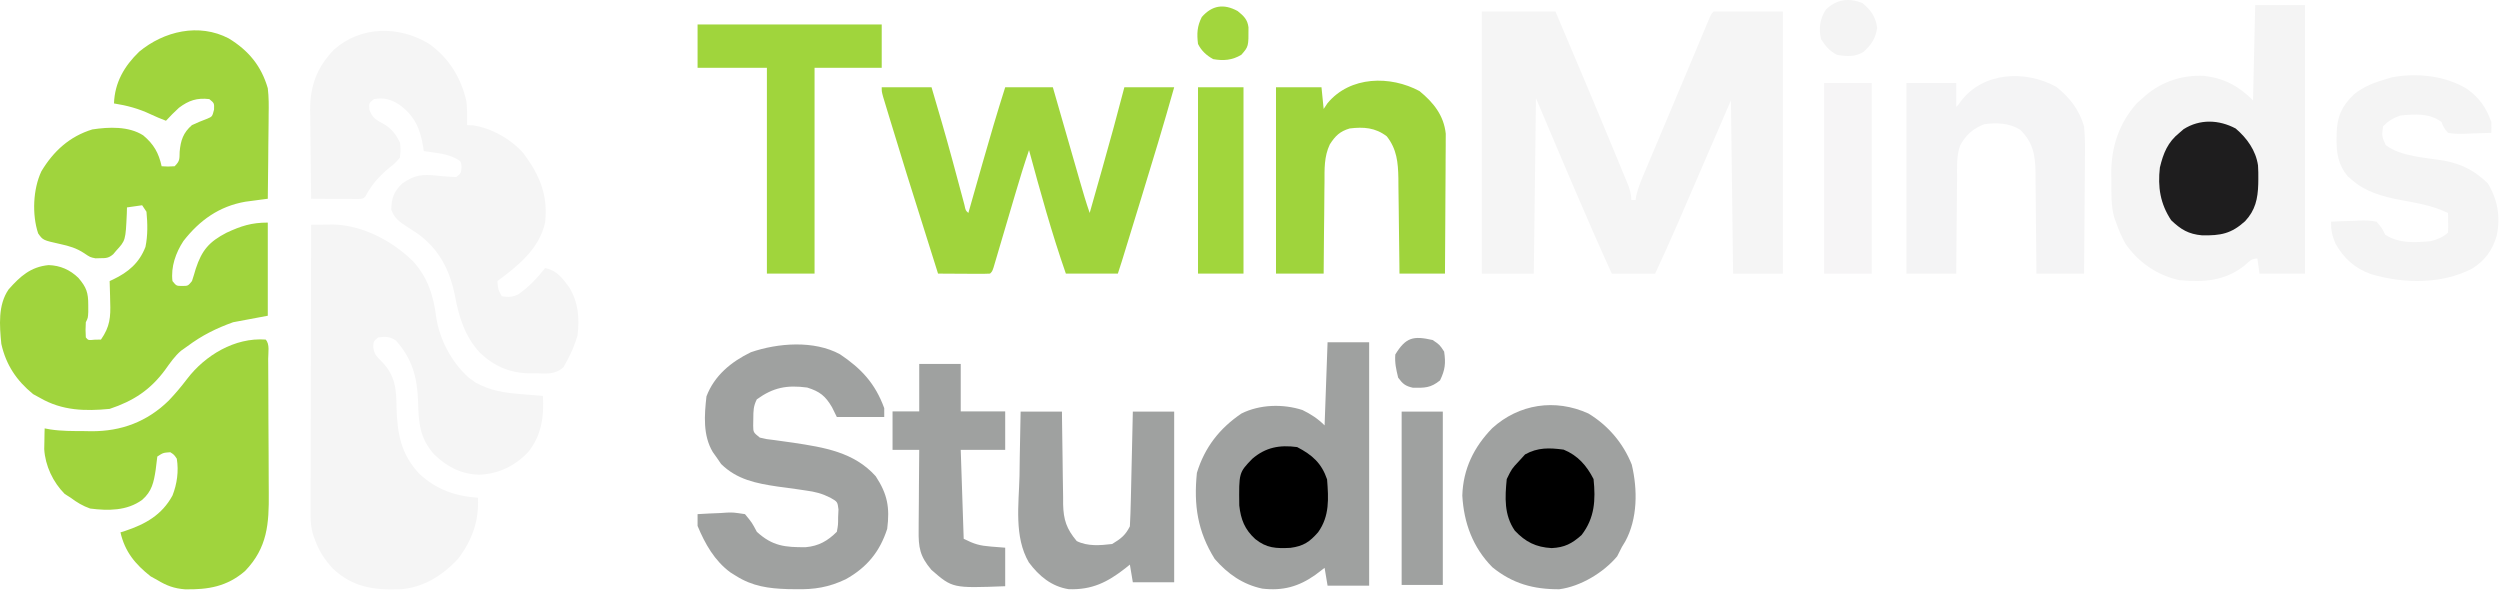
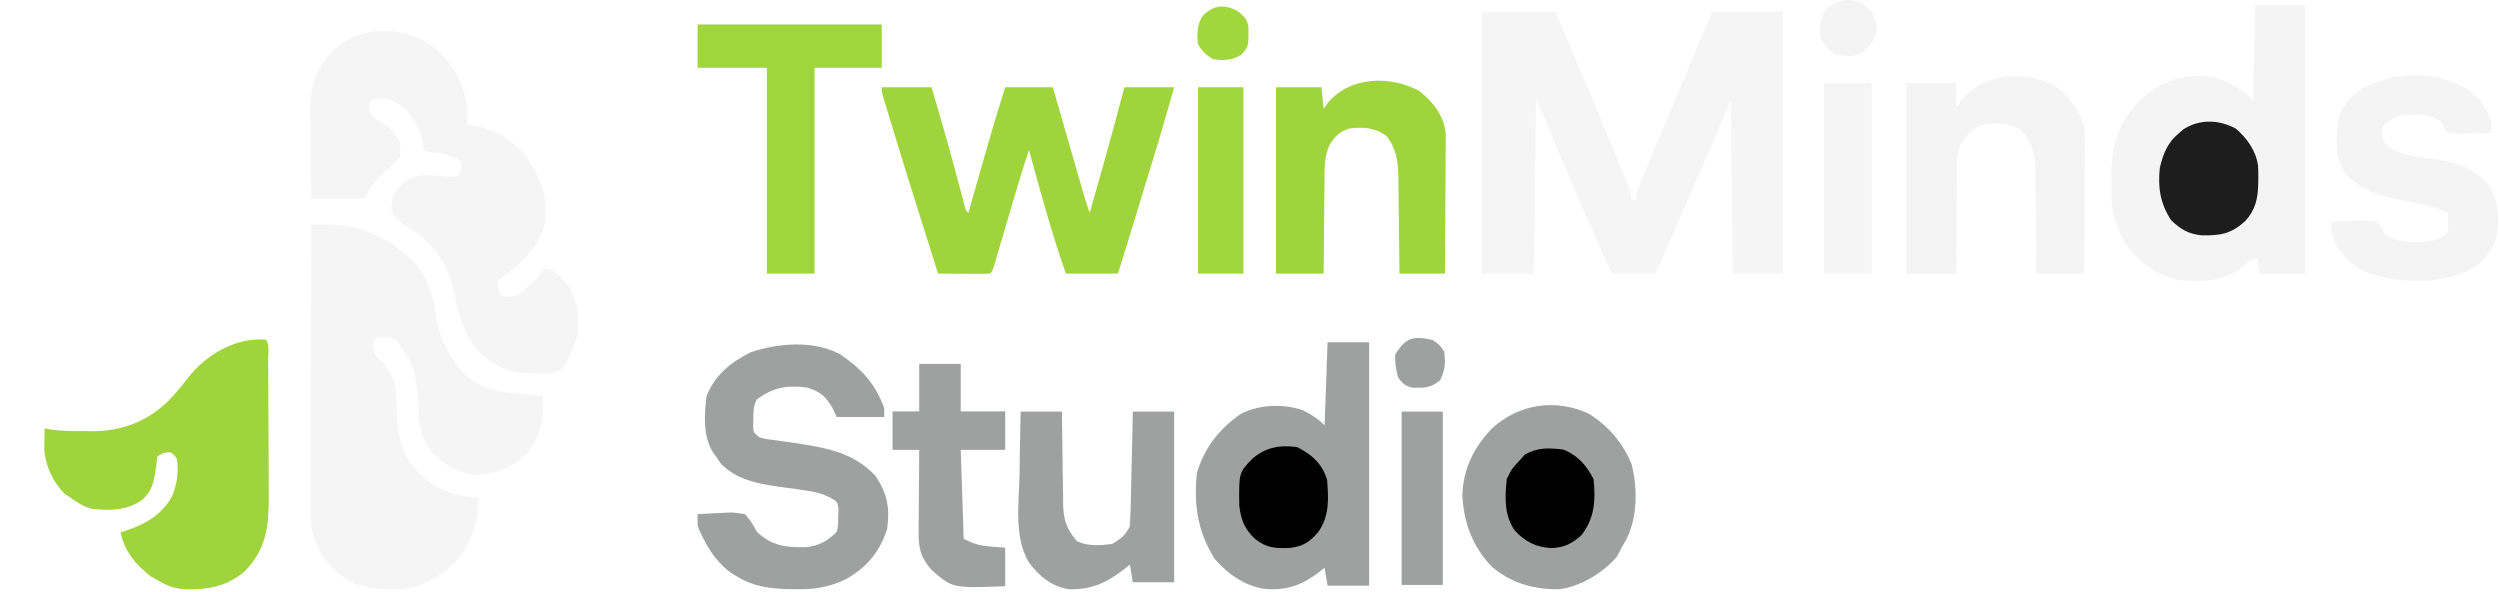
<svg xmlns="http://www.w3.org/2000/svg" width="1154" height="273" viewBox="0 0 1154 273" fill="none">
-   <path d="M105.612 17.744C114.722 23.311 120.644 30.449 123.612 40.744C124.105 44.803 124.082 48.792 124.003 52.877C123.997 53.995 123.991 55.112 123.986 56.264C123.963 59.799 123.913 63.334 123.862 66.869C123.842 69.28 123.824 71.692 123.807 74.103C123.764 79.984 123.697 85.864 123.612 91.744C122.674 91.864 121.736 91.985 120.769 92.109C119.526 92.276 118.283 92.443 117.003 92.615C115.162 92.857 115.162 92.857 113.285 93.105C101.177 95.211 92.174 101.646 84.675 111.244C81.109 116.693 78.814 123.202 79.612 129.744C81.439 131.993 81.439 131.993 84.112 131.994C86.785 131.993 86.785 131.993 88.612 129.744C89.24 127.862 89.817 125.963 90.362 124.056C93.194 115.469 96.52 111.612 104.55 107.431C111.283 104.31 116.066 102.744 123.612 102.744C123.612 116.934 123.612 131.124 123.612 145.744C118.332 146.734 113.052 147.724 107.612 148.744C99.805 151.548 93.253 154.81 86.612 159.744C85.622 160.445 84.632 161.146 83.612 161.869C80.642 164.389 78.567 167.47 76.3 170.619C69.413 180.009 61.556 185.096 50.612 188.744C39.236 189.849 28.701 189.555 18.612 183.744C17.519 183.146 16.426 182.548 15.3 181.931C7.653 175.707 2.761 168.407 0.612 158.744C-0.214 150.331 -1.007 140.78 3.987 133.572C9.381 127.503 14.155 123.182 22.425 122.369C27.796 122.531 32.331 124.531 36.19 128.275C39.924 132.652 40.751 135.083 40.737 140.744C40.741 142.353 40.741 142.353 40.745 143.994C40.612 146.744 40.612 146.744 39.612 148.744C39.446 152.286 39.446 152.286 39.612 155.744C40.737 157.1 40.737 157.1 43.675 156.806C45.129 156.775 45.129 156.775 46.612 156.744C50.742 150.818 51.129 146.423 50.862 139.306C50.844 138.384 50.826 137.462 50.807 136.511C50.761 134.254 50.695 132 50.612 129.744C51.421 129.368 51.421 129.368 52.246 128.985C59.184 125.662 64.275 121.402 67.147 113.974C68.25 108.683 68.131 103.103 67.612 97.744C66.952 96.754 66.292 95.764 65.612 94.744C62.147 95.239 62.147 95.239 58.612 95.744C58.574 97.155 58.574 97.155 58.534 98.595C57.969 111.003 57.969 111.003 53.612 115.744C53.162 116.277 52.712 116.811 52.249 117.361C50.164 119.123 49.004 119.177 46.3 119.181C45.561 119.201 44.822 119.22 44.061 119.24C41.612 118.744 41.612 118.744 38.8 116.845C35.282 114.526 31.974 113.575 27.925 112.681C19.825 110.879 19.825 110.879 17.612 107.744C14.722 99.073 15.232 87.257 19.112 79.056C24.679 69.774 32.124 62.962 42.612 59.744C50.25 58.589 59.397 58.196 66.104 62.482C70.976 66.559 73.254 70.57 74.612 76.744C77.529 76.911 77.529 76.911 80.612 76.744C83.088 74.268 82.826 73.458 82.925 70.056C83.385 64.829 84.58 61.239 88.612 57.744C90.94 56.623 93.299 55.706 95.71 54.779C97.973 53.815 97.973 53.815 98.8 50.619C98.921 47.613 98.921 47.613 96.612 45.744C90.943 45.077 87.1 46.362 82.612 49.744C80.49 51.661 78.566 53.647 76.612 55.744C74.248 54.828 71.914 53.889 69.628 52.791C64.05 50.14 58.705 48.71 52.612 47.744C52.977 38.065 57.332 30.551 64.237 23.869C75.684 14.367 91.844 10.535 105.612 17.744Z" fill="#A0D43D" />
  <path d="M143.612 103.744C145.831 103.715 148.05 103.694 150.268 103.677C151.504 103.665 152.74 103.653 154.013 103.64C167.566 104.031 180.975 111.194 190.557 120.494C197.494 128.09 200.088 136.407 201.362 146.494C202.968 156.938 208.5 167.209 216.35 174.318C216.87 174.685 217.389 175.053 217.925 175.431C218.436 175.806 218.948 176.182 219.475 176.568C226.379 180.367 232.864 181.349 240.612 181.931C241.578 182.013 242.543 182.095 243.538 182.179C245.895 182.378 248.253 182.566 250.612 182.744C251.156 192.352 250.011 200.857 243.862 208.619C237.701 215.107 230.225 218.734 221.3 219.119C212.869 218.925 206.454 215.531 200.405 209.748C193.66 202.209 193.241 194.99 192.978 185.287C192.619 174.181 190.287 165.689 182.807 157.255C179.906 155.257 178.063 155.316 174.612 155.744C172.394 157.56 172.394 157.56 172.28 160.127C172.691 163.364 173.639 164.338 175.925 166.619C182.532 173.24 182.979 179.585 183.05 188.494C183.382 200.328 185.211 209.895 193.612 218.744C201.354 225.935 210.187 229.071 220.612 229.744C221.199 240.303 217.95 249.289 211.612 257.744C204.435 265.595 195.448 271.265 184.706 272.017C172.45 272.404 162.937 271.167 153.612 262.431C150.042 258.545 147.457 254.685 145.612 249.744C145.272 248.837 144.931 247.929 144.58 246.995C143.6 243.703 143.365 241.129 143.372 237.707C143.369 236.521 143.366 235.335 143.363 234.113C143.37 232.825 143.378 231.538 143.385 230.211C143.386 228.831 143.385 227.451 143.384 226.071C143.384 222.335 143.395 218.6 143.409 214.865C143.422 210.958 143.423 207.05 143.425 203.142C143.432 195.747 143.448 188.353 143.468 180.958C143.49 172.537 143.501 164.117 143.511 155.696C143.532 138.378 143.568 121.061 143.612 103.744Z" fill="#F5F5F5" />
  <path d="M198.042 20.216C207.226 26.757 212.802 35.844 215.3 46.744C215.685 50.441 215.676 54.027 215.612 57.744C216.52 57.785 217.427 57.826 218.362 57.869C226.831 59.091 235.988 64.305 241.612 70.744C249.114 80.798 253.039 90.082 251.612 102.744C248.915 114.882 239.165 122.667 229.612 129.744C229.888 133.562 229.888 133.562 231.612 136.744C234.69 137.269 236.819 137.185 239.577 135.65C244.286 132.252 248.047 128.308 251.612 123.744C257.051 124.815 259.573 128.348 262.8 132.681C266.994 139.768 267.514 146.671 266.612 154.744C265.365 158.987 263.77 162.883 261.612 166.744C261.106 167.671 260.599 168.597 260.077 169.552C256.219 172.983 252.411 172.434 247.425 172.306C246.516 172.317 245.608 172.328 244.673 172.339C235.376 172.24 228.231 169.118 221.464 162.783C214.541 155.159 211.889 146.504 210.014 136.58C207.628 124.607 202.676 114.935 192.612 107.744C191.014 106.694 189.409 105.652 187.8 104.619C184.386 102.384 181.978 100.744 180.612 96.744C180.707 91.441 181.816 88.44 185.612 84.744C191.352 80.686 195.046 80.334 201.925 81.119C204.834 81.415 207.686 81.62 210.612 81.744C212.821 79.916 212.821 79.916 213.05 77.306C212.885 74.566 212.885 74.566 210.479 73.158C207.356 71.618 204.738 71.047 201.3 70.556C199.697 70.318 199.697 70.318 198.061 70.076C197.253 69.966 196.445 69.857 195.612 69.744C195.526 69.115 195.439 68.486 195.35 67.838C193.945 59.275 191.363 53.439 184.237 48.244C180.259 45.8 177.337 44.972 172.612 45.744C170.301 47.605 170.301 47.605 170.487 50.556C171.954 54.712 173.876 55.446 177.604 57.517C180.916 59.541 182.9 62.319 184.612 65.744C184.999 69.06 184.999 69.06 184.612 72.744C182.382 75.334 182.382 75.334 179.425 77.681C174.616 81.729 171.607 85.253 168.612 90.744C167.612 91.744 167.612 91.744 165.295 91.857C164.295 91.852 163.295 91.847 162.264 91.841C161.185 91.838 160.105 91.835 158.993 91.832C157.857 91.823 156.72 91.815 155.55 91.806C154.409 91.802 153.269 91.797 152.095 91.793C149.267 91.781 146.44 91.764 143.612 91.744C143.51 84.825 143.44 77.906 143.392 70.986C143.372 68.636 143.345 66.286 143.31 63.936C143.261 60.542 143.239 57.149 143.221 53.755C143.201 52.719 143.18 51.682 143.159 50.613C143.156 39.413 146.398 30.975 154.167 22.912C166.558 11.926 184.135 11.787 198.042 20.216Z" fill="#F5F5F5" />
  <path d="M122.612 156.744C124.631 158.763 123.78 162.899 123.789 165.669C123.796 166.5 123.802 167.331 123.809 168.187C123.829 170.954 123.841 173.72 123.85 176.486C123.855 177.431 123.859 178.376 123.863 179.35C123.884 184.362 123.898 189.374 123.907 194.385C123.918 199.545 123.953 204.703 123.993 209.862C124.019 213.841 124.027 217.82 124.031 221.799C124.035 223.699 124.047 225.599 124.066 227.499C124.197 241.748 123.485 252.804 113.124 263.576C104.781 270.777 96.094 272.221 85.386 272.029C80.387 271.651 76.853 270.322 72.612 267.744C71.602 267.187 70.591 266.63 69.55 266.056C62.434 260.454 57.637 254.664 55.612 245.744C56.313 245.525 57.015 245.306 57.737 245.08C67.156 241.932 74.743 237.695 79.612 228.744C81.739 223.376 82.545 217.481 81.612 211.744C80.36 209.881 80.36 209.881 78.612 208.744C75.294 208.986 75.294 208.986 72.612 210.744C72.34 212.783 72.095 214.825 71.862 216.869C70.987 222.616 70.104 226.862 65.612 230.744C58.571 235.845 49.959 235.803 41.612 234.744C38.19 233.531 35.504 231.916 32.612 229.744C31.705 229.166 30.797 228.589 29.862 227.994C24.482 222.614 20.849 214.907 20.417 207.314C20.44 206.177 20.463 205.04 20.487 203.869C20.505 202.716 20.523 201.564 20.542 200.377C20.565 199.508 20.588 198.639 20.612 197.744C21.485 197.905 22.357 198.065 23.256 198.231C28.455 199.025 33.612 198.969 38.862 198.994C39.944 199.014 41.025 199.035 42.139 199.056C55.995 199.123 67.859 194.692 77.862 184.931C80.886 181.755 83.654 178.489 86.3 174.994C94.648 163.997 108.41 155.705 122.612 156.744Z" fill="#A0D43D" />
  <path d="M684 5.324C695.22 5.324 706.44 5.324 718 5.324C727.116 26.816 736.229 48.311 745.132 69.893C745.835 71.594 746.539 73.295 747.245 74.995C748.225 77.355 749.197 79.718 750.168 82.081C750.458 82.776 750.747 83.471 751.046 84.187C752.221 87.069 753 89.177 753 92.324C753.66 92.324 754.32 92.324 755 92.324C755.093 91.675 755.187 91.027 755.283 90.359C756.244 86.29 757.839 82.605 759.473 78.765C759.828 77.92 760.183 77.074 760.549 76.203C761.716 73.429 762.889 70.657 764.062 67.886C764.871 65.967 765.68 64.048 766.488 62.129C768.155 58.171 769.825 54.215 771.496 50.259C773.915 44.531 776.318 38.797 778.719 33.062C779.815 30.445 780.912 27.829 782.009 25.212C782.711 23.538 783.412 21.862 784.113 20.187C785.085 17.864 786.059 15.543 787.035 13.222C787.323 12.533 787.611 11.843 787.907 11.132C789.886 6.438 789.886 6.438 791 5.324C801.56 5.324 812.12 5.324 823 5.324C823 45.254 823 85.184 823 126.324C815.41 126.324 807.82 126.324 800 126.324C799.67 99.924 799.34 73.524 799 46.324C795.442 54.553 795.442 54.553 791.812 62.949C790.343 66.347 788.873 69.746 787.402 73.144C784.981 78.74 782.562 84.338 780.146 89.936C778.993 92.608 777.839 95.279 776.684 97.95C775.901 99.763 775.12 101.576 774.339 103.389C771.008 111.091 767.541 118.715 764 126.324C757.4 126.324 750.8 126.324 744 126.324C731.826 99.54 720.491 72.41 709 45.324C708.67 72.054 708.34 98.784 708 126.324C700.08 126.324 692.16 126.324 684 126.324C684 86.394 684 46.464 684 5.324Z" fill="#F5F5F5" />
  <path d="M1041 2.324C1048.59 2.324 1056.18 2.324 1064 2.324C1064 43.244 1064 84.164 1064 126.324C1057.07 126.324 1050.14 126.324 1043 126.324C1042.51 122.859 1042.51 122.859 1042 119.324C1039.12 119.324 1038.16 120.772 1036 122.636C1026.97 129.715 1017.24 130.383 1006 129.324C995.655 127.035 986.985 121.07 981 112.324C979.422 109.401 978.117 106.451 977 103.324C976.462 101.844 976.462 101.844 975.914 100.335C974.405 94.884 974.631 89.25 974.625 83.636C974.601 82.528 974.576 81.42 974.551 80.279C974.507 67.873 978.083 57.04 986.313 47.699C987.199 46.915 988.086 46.131 989 45.324C989.552 44.83 990.103 44.336 990.672 43.828C998.301 37.507 1007.45 34.566 1017.34 35.007C1026.69 36.119 1033.37 39.699 1040 46.324C1040.33 31.804 1040.66 17.284 1041 2.324Z" fill="#F4F4F4" />
  <path d="M407 40.296C414.59 40.296 422.18 40.296 430 40.296C433.236 51.243 436.447 62.186 439.434 73.203C439.738 74.327 439.738 74.327 440.049 75.474C441.061 79.21 442.066 82.949 443.066 86.689C443.437 88.067 443.808 89.445 444.18 90.824C444.507 92.048 444.834 93.273 445.171 94.534C445.728 97.182 445.728 97.182 447 98.296C447.337 97.108 447.675 95.919 448.022 94.695C449.297 90.206 450.574 85.719 451.852 81.231C452.401 79.303 452.949 77.376 453.496 75.448C456.837 63.675 460.293 51.959 464 40.296C471.26 40.296 478.52 40.296 486 40.296C486.666 42.612 486.666 42.612 487.345 44.975C488.995 50.711 490.647 56.448 492.299 62.184C493.013 64.665 493.727 67.146 494.44 69.627C495.467 73.197 496.495 76.766 497.523 80.335C498 81.995 498 81.995 498.486 83.688C499.901 88.592 501.324 93.475 503 98.296C504.477 93.091 505.952 87.885 507.425 82.678C507.924 80.916 508.423 79.154 508.923 77.392C512.423 65.061 515.77 52.701 519 40.296C526.59 40.296 534.18 40.296 542 40.296C537.199 57.379 532.057 74.346 526.839 91.304C525.959 94.165 525.081 97.026 524.203 99.887C523.15 103.318 522.097 106.749 521.043 110.179C520.844 110.826 520.646 111.473 520.441 112.139C519.882 113.959 519.322 115.778 518.762 117.598C518.287 119.145 518.287 119.145 517.801 120.723C517.221 122.587 516.617 124.444 516 126.296C508.08 126.296 500.16 126.296 492 126.296C485.459 107.528 480.206 88.467 475 69.296C472.722 75.957 470.665 82.668 468.68 89.421C468.056 91.529 467.432 93.638 466.809 95.746C465.835 99.042 464.863 102.338 463.892 105.635C462.949 108.835 462.002 112.035 461.055 115.234C460.763 116.229 460.471 117.223 460.171 118.248C459.765 119.616 459.765 119.616 459.351 121.011C459.114 121.817 458.876 122.622 458.632 123.452C458 125.296 458 125.296 457 126.296C455.219 126.384 453.435 126.403 451.652 126.394C450.573 126.391 449.493 126.388 448.381 126.384C447.245 126.376 446.108 126.368 444.938 126.359C443.797 126.354 442.657 126.35 441.482 126.345C438.655 126.333 435.827 126.317 433 126.296C417.397 76.781 417.397 76.781 411 55.734C410.789 55.044 410.578 54.353 410.361 53.642C409.779 51.735 409.202 49.826 408.625 47.917C408.308 46.87 407.991 45.823 407.664 44.743C407 42.296 407 42.296 407 40.296Z" fill="#A0D43C" />
  <path d="M949.188 40.074C955.338 44.994 959.805 50.679 962 58.324C962.531 63.581 962.468 68.803 962.391 74.078C962.383 75.589 962.377 77.101 962.373 78.613C962.358 82.563 962.319 86.513 962.275 90.464C962.234 94.506 962.215 98.549 962.195 102.591C962.153 110.502 962.082 118.413 962 126.324C954.74 126.324 947.48 126.324 940 126.324C939.991 124.669 939.981 123.015 939.972 121.31C939.932 115.152 939.866 108.995 939.792 102.837C939.762 100.176 939.743 97.515 939.729 94.853C939.708 91.02 939.661 87.188 939.609 83.355C939.608 82.171 939.607 80.988 939.606 79.768C939.463 71.656 938.541 65.776 932.5 59.886C927.475 56.745 921.786 56.568 916 57.324C910.823 59.294 907.583 62.135 904.868 67.016C903.014 71.945 903.396 77.275 903.391 82.476C903.374 83.731 903.358 84.987 903.341 86.28C903.3 89.596 903.277 92.911 903.262 96.227C903.242 99.62 903.2 103.012 903.16 106.404C903.086 113.044 903.037 119.683 903 126.324C895.41 126.324 887.82 126.324 880 126.324C880 97.284 880 68.244 880 38.324C887.59 38.324 895.18 38.324 903 38.324C903 41.954 903 45.584 903 49.324C904.074 48.307 904.074 48.307 905.023 46.871C915.404 33.07 934.968 32.267 949.188 40.074Z" fill="#F4F4F5" />
  <path d="M655.25 42.047C661.667 47.297 666.468 53.246 667.361 61.72C667.354 62.912 667.347 64.105 667.341 65.333C667.341 66.33 667.341 66.33 667.342 67.346C667.34 69.516 667.317 71.685 667.293 73.855C667.287 75.37 667.283 76.884 667.28 78.399C667.269 82.366 667.239 86.332 667.206 90.299C667.175 94.355 667.162 98.411 667.146 102.466C667.114 110.41 667.062 118.353 667 126.296C660.07 126.296 653.14 126.296 646 126.296C645.985 124.733 645.971 123.169 645.956 121.558C645.898 115.736 645.82 109.914 645.738 104.092C645.704 101.576 645.676 99.06 645.654 96.544C645.62 92.919 645.568 89.296 645.512 85.671C645.505 84.553 645.499 83.435 645.492 82.284C645.356 75.001 644.792 68.833 640.125 62.922C634.85 58.888 629.464 58.509 623 59.297C618.494 60.645 616.386 62.695 613.843 66.652C611.178 72.282 611.397 77.985 611.391 84.109C611.374 85.318 611.358 86.528 611.341 87.774C611.292 91.615 611.271 95.455 611.25 99.296C611.222 101.91 611.192 104.523 611.16 107.136C611.086 113.523 611.037 119.909 611 126.296C603.74 126.296 596.48 126.296 589 126.296C589 97.916 589 69.537 589 40.297C595.93 40.297 602.86 40.297 610 40.297C610.33 43.596 610.66 46.897 611 50.297C611.577 49.43 612.155 48.564 612.75 47.672C623.222 35.003 641.832 34.822 655.25 42.047Z" fill="#9FD43C" />
  <path d="M1139 41.199C1144.64 45.345 1147.63 49.697 1150 56.324C1150.05 57.99 1150.06 59.658 1150 61.324C1146.73 61.469 1143.46 61.558 1140.19 61.636C1139.26 61.678 1138.33 61.72 1137.37 61.763C1134.82 61.809 1132.5 61.804 1130 61.324C1128.01 58.917 1128.01 58.917 1127 56.324C1121.48 52.111 1114.62 52.685 1108 53.324C1104.44 54.651 1102.64 55.679 1100 58.324C1099.43 62.917 1099.43 62.917 1101.24 66.95C1108.09 72.3 1119.85 72.747 1128.17 74.165C1136.41 75.74 1142.35 78.772 1148.38 84.636C1152.93 92.172 1154.29 100.107 1152.5 108.746C1150.51 115.507 1147.13 120.208 1141.12 124.011C1126.92 131.315 1109.59 130.957 1094.58 126.585C1087.03 123.925 1081.89 119.299 1078 112.324C1076.46 108.594 1076 106.394 1076 102.324C1079.42 102.149 1082.83 102.043 1086.25 101.949C1087.22 101.898 1088.19 101.848 1089.18 101.796C1091.91 101.74 1094.33 101.754 1097 102.324C1099.49 105.23 1099.49 105.23 1101 108.324C1107.35 112.465 1114.64 111.988 1122 111.324C1125 110.527 1127.75 109.572 1130 107.324C1130.07 105.804 1130.08 104.282 1130.06 102.761C1130.05 101.935 1130.04 101.109 1130.04 100.257C1130.02 99.619 1130.01 98.981 1130 98.324C1122.96 94.881 1115.65 93.72 1107.98 92.306C1099.81 90.715 1092 88.644 1085.62 83.011C1085 82.479 1084.37 81.946 1083.73 81.398C1079.26 76.035 1078.47 70.622 1078.56 63.886C1078.57 63.135 1078.58 62.383 1078.59 61.609C1078.84 53.668 1080.89 49.145 1086.56 43.574C1091.19 39.773 1096.3 37.969 1102 36.324C1102.61 36.13 1103.23 35.937 1103.86 35.738C1115.44 33.499 1129 34.888 1139 41.199Z" fill="#F4F4F4" />
  <path d="M322 11.296C350.05 11.296 378.1 11.296 407 11.296C407 17.896 407 24.496 407 31.296C396.77 31.296 386.54 31.296 376 31.296C376 62.646 376 93.996 376 126.296C368.74 126.296 361.48 126.296 354 126.296C354 94.946 354 63.596 354 31.296C343.44 31.296 332.88 31.296 322 31.296C322 24.696 322 18.096 322 11.296Z" fill="#A0D53C" />
  <path d="M842 38.324C849.26 38.324 856.52 38.324 864 38.324C864 67.364 864 96.404 864 126.324C856.74 126.324 849.48 126.324 842 126.324C842 97.284 842 68.244 842 38.324Z" fill="#F6F5F6" />
  <path d="M1032 59.324C1037.2 63.778 1041.27 69.413 1042.3 76.333C1042.44 78.465 1042.47 80.563 1042.44 82.699C1042.43 83.447 1042.42 84.195 1042.41 84.966C1042.21 91.751 1041.07 97.047 1036.32 102.121C1029.92 107.896 1025.1 108.779 1016.49 108.636C1010.18 108.071 1006.7 105.945 1002.19 101.636C997.163 94.028 995.964 86.358 997 77.324C998.573 70.754 1000.61 65.639 1006 61.324C1006.64 60.767 1007.28 60.21 1007.94 59.636C1015.46 54.847 1024.27 55.227 1032 59.324Z" fill="#1E1D1E" />
  <path d="M553 40.296C559.93 40.296 566.86 40.296 574 40.296C574 68.676 574 97.056 574 126.296C567.07 126.296 560.14 126.296 553 126.296C553 97.916 553 69.536 553 40.296Z" fill="#A1D63C" />
  <path d="M859.75 1.449C863.705 4.745 865.766 7.684 866.5 12.824C865.802 17.707 863.822 20.696 860.164 23.964C856.337 26.368 852.355 26.059 848 25.324C844.601 23.638 842.565 21.233 840.562 18.011C839.498 12.927 840.035 8.854 842.812 4.449C847.719 -0.317 853.404 -1.147 859.75 1.449Z" fill="#F4F4F4" />
  <path d="M571.313 5.109C574.114 7.389 575.822 8.935 576.301 12.601C576.341 21.478 576.341 21.478 573 25.296C568.789 27.814 564.795 28.134 560 27.296C556.929 25.583 554.595 23.487 553 20.296C552.423 15.566 552.566 12.149 554.75 7.859C559.479 2.473 564.858 1.577 571.313 5.109Z" fill="#A2D63D" />
  <path d="M612.806 158C619.14 158 625.474 158 632 158C632 195.071 632 232.142 632 270.336C625.666 270.336 619.332 270.336 612.806 270.336C612.354 267.624 611.902 264.911 611.435 262.117C609.315 263.727 609.315 263.727 607.151 265.37C599.449 270.815 592.107 272.812 582.645 271.706C573.632 269.779 566.715 264.906 560.71 258.007C552.754 245.216 550.988 233.155 552.484 218.278C556.045 206.556 562.929 197.737 573.048 190.879C581.539 186.651 592.231 186.359 601.228 189.274C605.143 191.194 608.348 193.274 611.435 196.359C611.888 183.7 612.34 171.042 612.806 158Z" fill="#9FA1A0" />
  <path d="M733.192 190.863C742.254 196.336 749.28 204.547 753.219 214.464C755.963 226.001 755.954 239.405 750.207 249.947C749.708 250.767 749.208 251.587 748.693 252.432C747.966 253.872 747.24 255.311 746.491 256.794C740.196 264.32 729.557 270.736 719.745 271.999C707.872 272.058 698.222 269.421 688.865 261.823C679.87 252.704 675.712 241.416 675 228.745C675.377 216.449 680.372 206.321 688.823 197.634C701.139 186.495 717.81 183.882 733.192 190.863Z" fill="#9FA1A0" />
  <path d="M387.713 163.512C397.661 170.174 403.998 177.021 408.164 188.403C408.164 189.748 408.164 191.094 408.164 192.48C400.942 192.48 393.721 192.48 386.281 192.48C385.547 190.994 384.814 189.509 384.058 187.978C381.027 182.811 378.488 180.731 372.604 178.89C363.219 177.657 357.025 178.812 349.354 184.326C347.744 187.524 347.759 189.6 347.729 193.159C347.7 194.778 347.7 194.778 347.671 196.429C347.717 199.574 347.717 199.574 350.721 201.992C353.89 202.742 353.89 202.742 357.592 203.16C358.981 203.354 360.371 203.549 361.803 203.749C363.28 203.954 364.757 204.159 366.279 204.371C380.423 206.531 394.215 208.663 404.232 219.829C409.656 228.092 410.795 234.245 409.531 244.12C406.109 254.731 400.12 261.962 390.404 267.377C382.52 271.128 375.913 272.169 367.219 271.978C365.417 271.954 365.417 271.954 363.58 271.929C354.785 271.661 347.339 270.627 339.78 265.863C338.907 265.318 338.034 264.774 337.135 264.212C329.822 258.821 325.432 251.029 322 242.761C322 240.967 322 239.173 322 237.325C325.537 237.105 329.059 236.943 332.6 236.816C333.597 236.747 334.595 236.679 335.623 236.609C338.562 236.529 338.562 236.529 343.883 237.325C347.11 241.237 347.11 241.237 349.354 245.479C356.55 252.093 362.437 252.665 371.952 252.582C377.968 252.035 382.079 249.654 386.281 245.479C386.873 242.312 386.873 242.312 386.879 238.769C386.934 237.58 386.989 236.39 387.045 235.165C386.599 231.62 386.599 231.62 383.28 229.733C379.343 227.763 376.327 227.005 371.979 226.416C370.569 226.209 369.16 226.001 367.708 225.787C364.777 225.384 361.846 224.984 358.914 224.588C348.982 223.118 340.194 221.378 332.861 214.175C331.928 212.811 331.928 212.811 330.975 211.42C330.328 210.507 329.681 209.595 329.015 208.654C324.408 200.942 325.138 191.597 326.103 182.967C329.754 173.359 337.489 167.009 346.618 162.583C359.109 158.298 375.759 157.006 387.713 163.512Z" fill="#9FA1A0" />
  <path d="M471.118 190C477.415 190 483.713 190 490.201 190C490.214 191.521 490.227 193.041 490.24 194.608C490.294 200.273 490.384 205.937 490.484 211.601C490.523 214.048 490.552 216.496 490.571 218.943C490.6 222.47 490.664 225.995 490.734 229.522C490.736 230.609 490.737 231.695 490.739 232.815C490.925 239.945 492.284 244.092 497.017 249.755C502.057 252.265 507.874 251.759 513.374 251.113C517.374 248.673 519.47 247.115 521.553 242.964C521.767 239.006 521.906 235.075 521.984 231.113C522.013 229.942 522.041 228.77 522.07 227.562C522.16 223.813 522.24 220.063 522.32 216.312C522.379 213.773 522.438 211.234 522.498 208.695C522.644 202.463 522.782 196.232 522.916 190C529.214 190 535.512 190 542 190C542 215.993 542 241.987 542 268.768C535.702 268.768 529.405 268.768 522.916 268.768C522.242 264.734 522.242 264.734 521.553 260.619C520.861 261.176 520.169 261.733 519.455 262.306C511.132 268.797 504.095 272.319 493.338 271.977C485.366 270.723 479.651 265.932 474.914 259.601C468.041 247.8 470.28 232.87 470.606 219.708C470.648 216.825 470.685 213.943 470.718 211.061C470.808 204.039 470.949 197.02 471.118 190Z" fill="#9FA1A0" />
  <path d="M424.316 168C430.638 168 436.96 168 443.474 168C443.474 175.223 443.474 182.446 443.474 189.888C450.247 189.888 457.021 189.888 464 189.888C464 195.756 464 201.625 464 207.672C457.226 207.672 450.453 207.672 443.474 207.672C443.925 221.215 444.377 234.758 444.842 248.711C449.803 251.191 452.194 251.883 457.5 252.302C460.718 252.556 460.718 252.556 464 252.815C464 258.684 464 264.552 464 270.599C439.677 271.521 439.677 271.521 429.961 263.075C424.572 256.737 423.938 252.724 424.049 244.677C424.052 243.62 424.056 242.563 424.06 241.474C424.076 238.101 424.11 234.728 424.145 231.355C424.158 229.067 424.171 226.779 424.182 224.491C424.212 218.884 424.26 213.278 424.316 207.672C420.252 207.672 416.187 207.672 412 207.672C412 201.803 412 195.934 412 189.888C416.064 189.888 420.128 189.888 424.316 189.888C424.316 182.665 424.316 175.442 424.316 168Z" fill="#9FA1A0" />
  <path d="M647 190C653.27 190 659.54 190 666 190C666 216.4 666 242.8 666 270C659.73 270 653.46 270 647 270C647 243.6 647 217.2 647 190Z" fill="#9FA1A0" />
  <path d="M598.764 206.371C605.814 210.025 610.058 213.857 612.581 221.285C613.256 230.121 613.802 238.167 608.436 245.69C604.492 250.165 601.745 252.066 595.677 252.888C589.044 253.222 584.685 253.058 579.422 248.826C574.542 244.371 572.758 239.788 572.049 233.324C571.868 218.188 571.868 218.188 578.04 211.794C584.206 206.476 590.681 205.274 598.764 206.371Z" fill="black" />
  <path d="M721.766 207.549C728.294 210.201 732.44 214.956 735.584 221.142C736.59 230.774 736.138 239.072 730.057 246.968C725.601 250.953 722.182 252.721 716.239 253C709.002 252.592 704.161 250.178 699.226 244.929C694.234 237.655 694.689 229.627 695.512 221.142C697.844 216.384 697.844 216.384 701.039 212.986C702.493 211.388 702.493 211.388 703.976 209.758C709.85 206.491 715.169 206.671 721.766 207.549Z" fill="black" />
  <path d="M661.311 156.954C664.545 159.127 664.545 159.127 666.618 162.303C667.397 167.698 667.091 170.692 664.711 175.594C660.364 179.121 657.617 179.053 652.185 178.979C648.703 178.203 647.517 177.201 645.392 174.34C644.433 170.347 643.787 167.629 644.065 163.641C648.954 155.653 652.4 154.94 661.311 156.954Z" fill="#9FA1A0" />
</svg>
